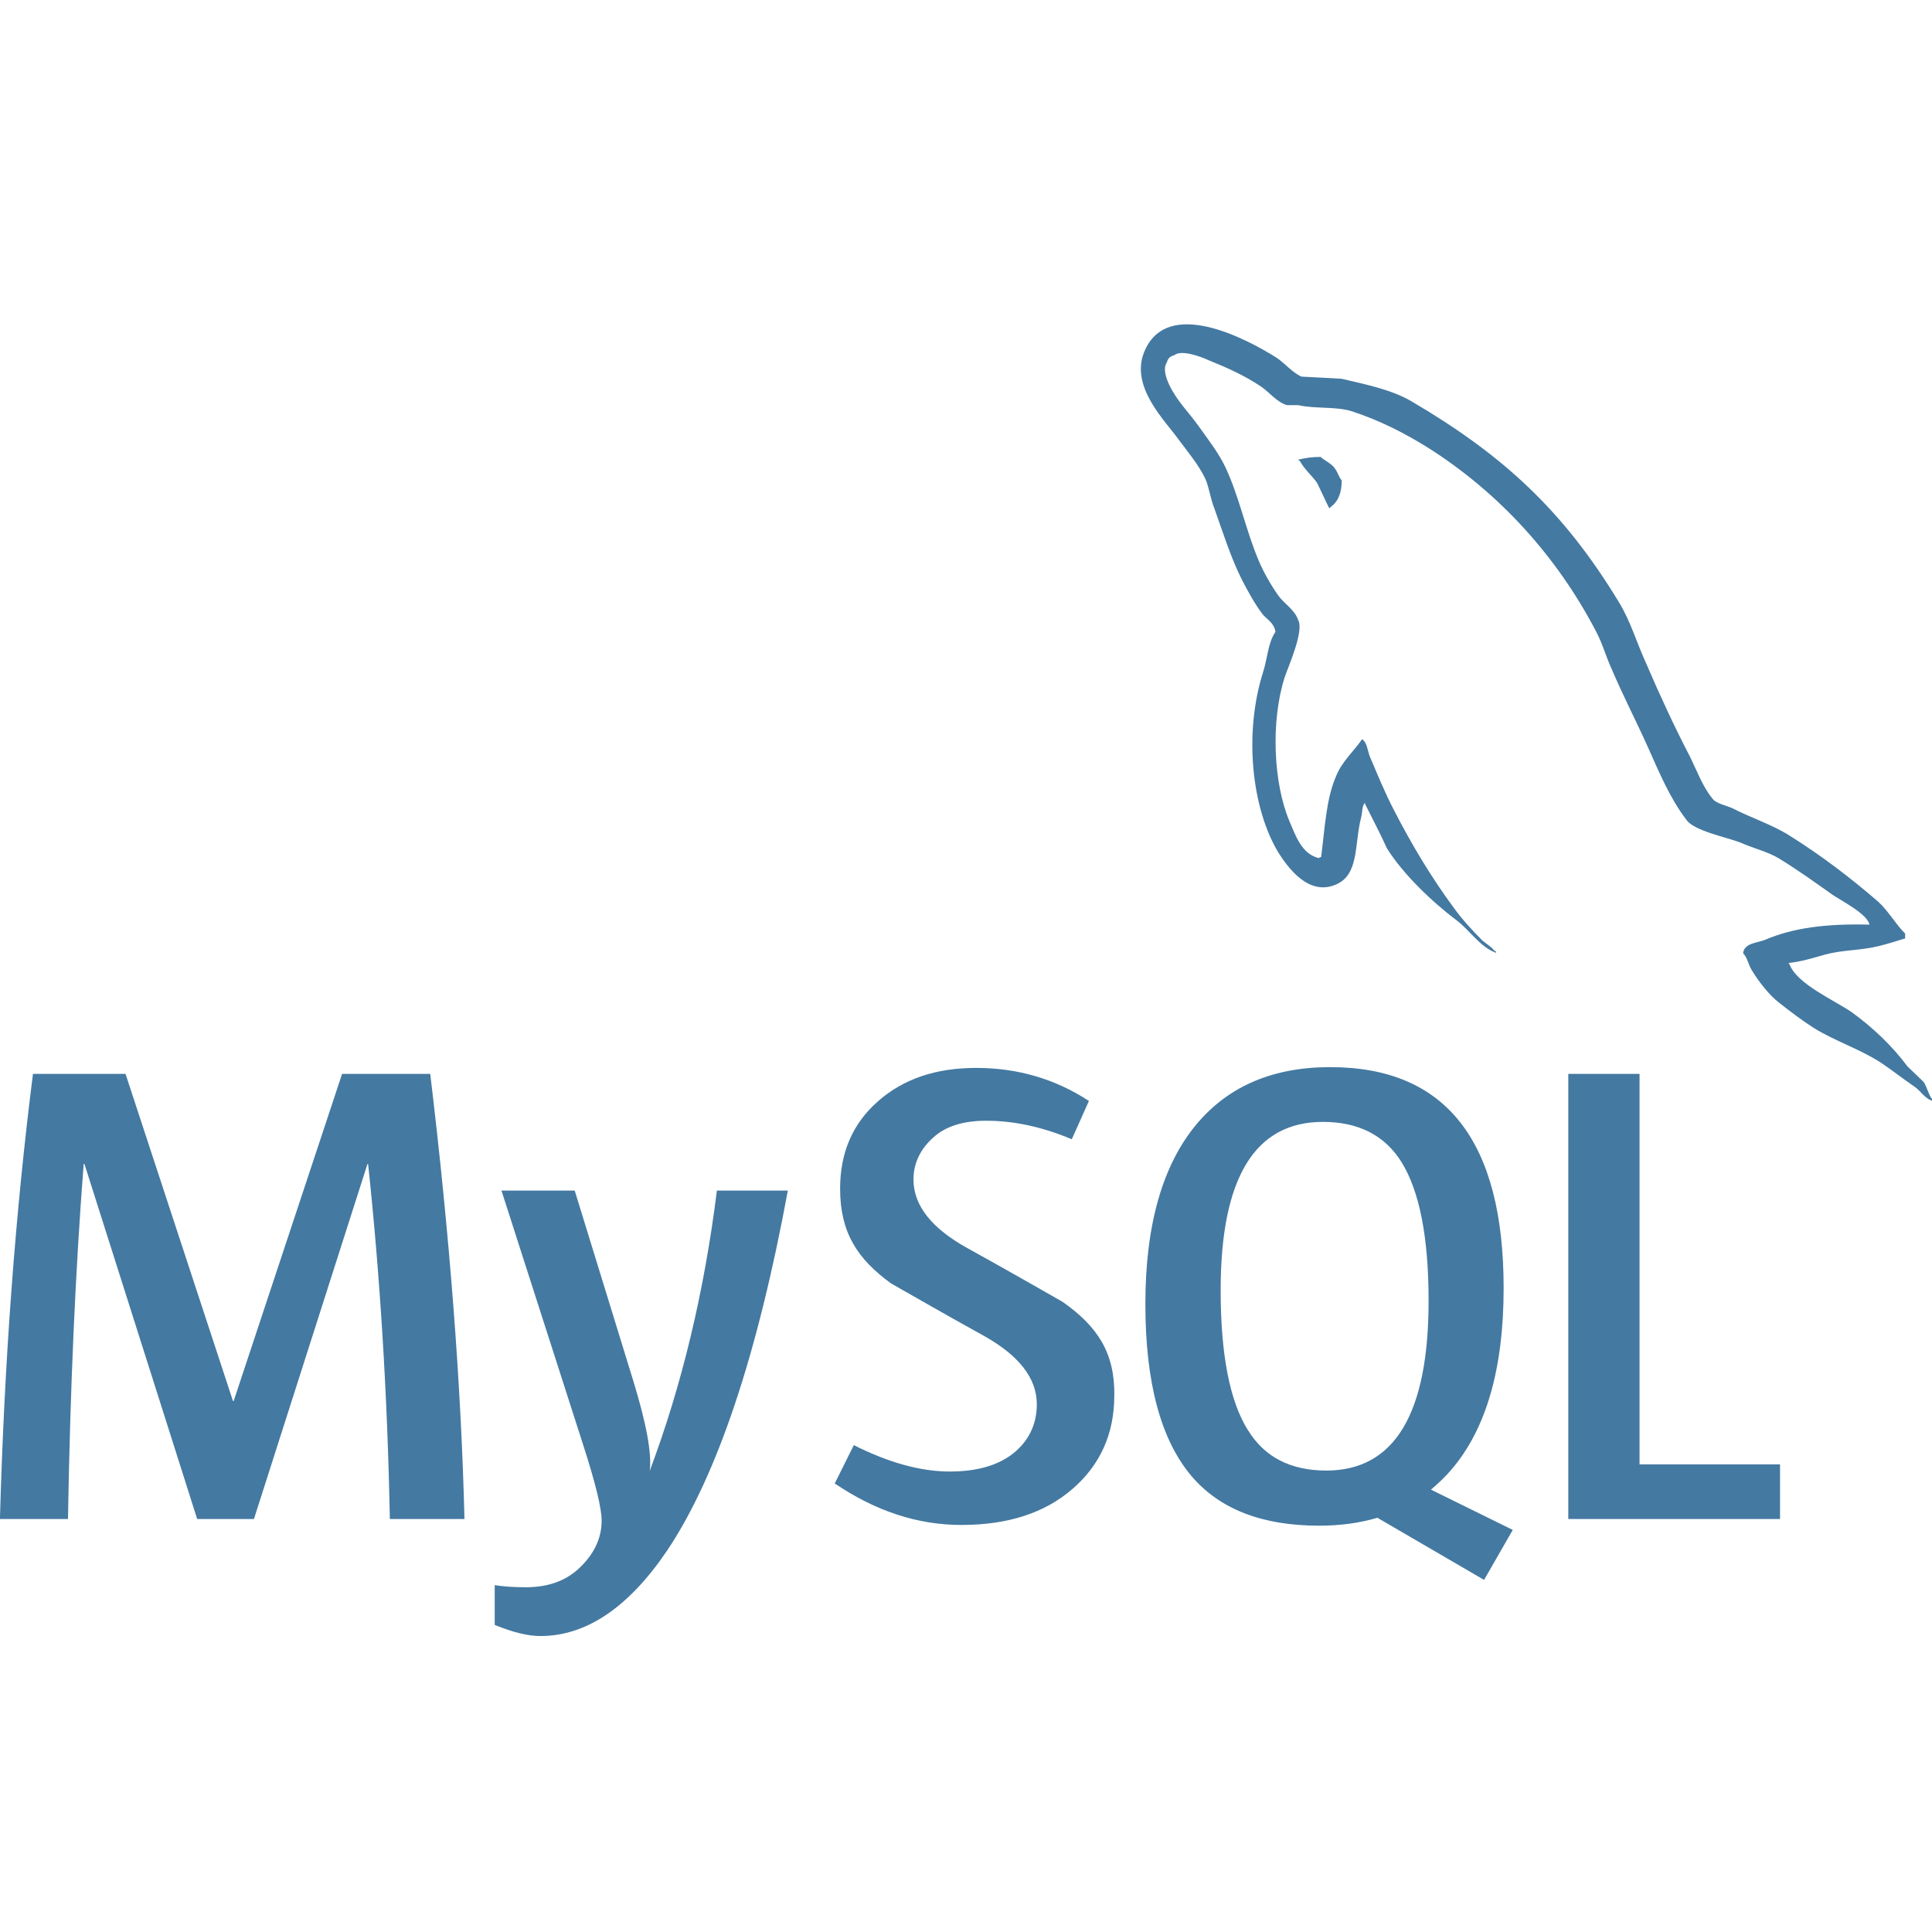
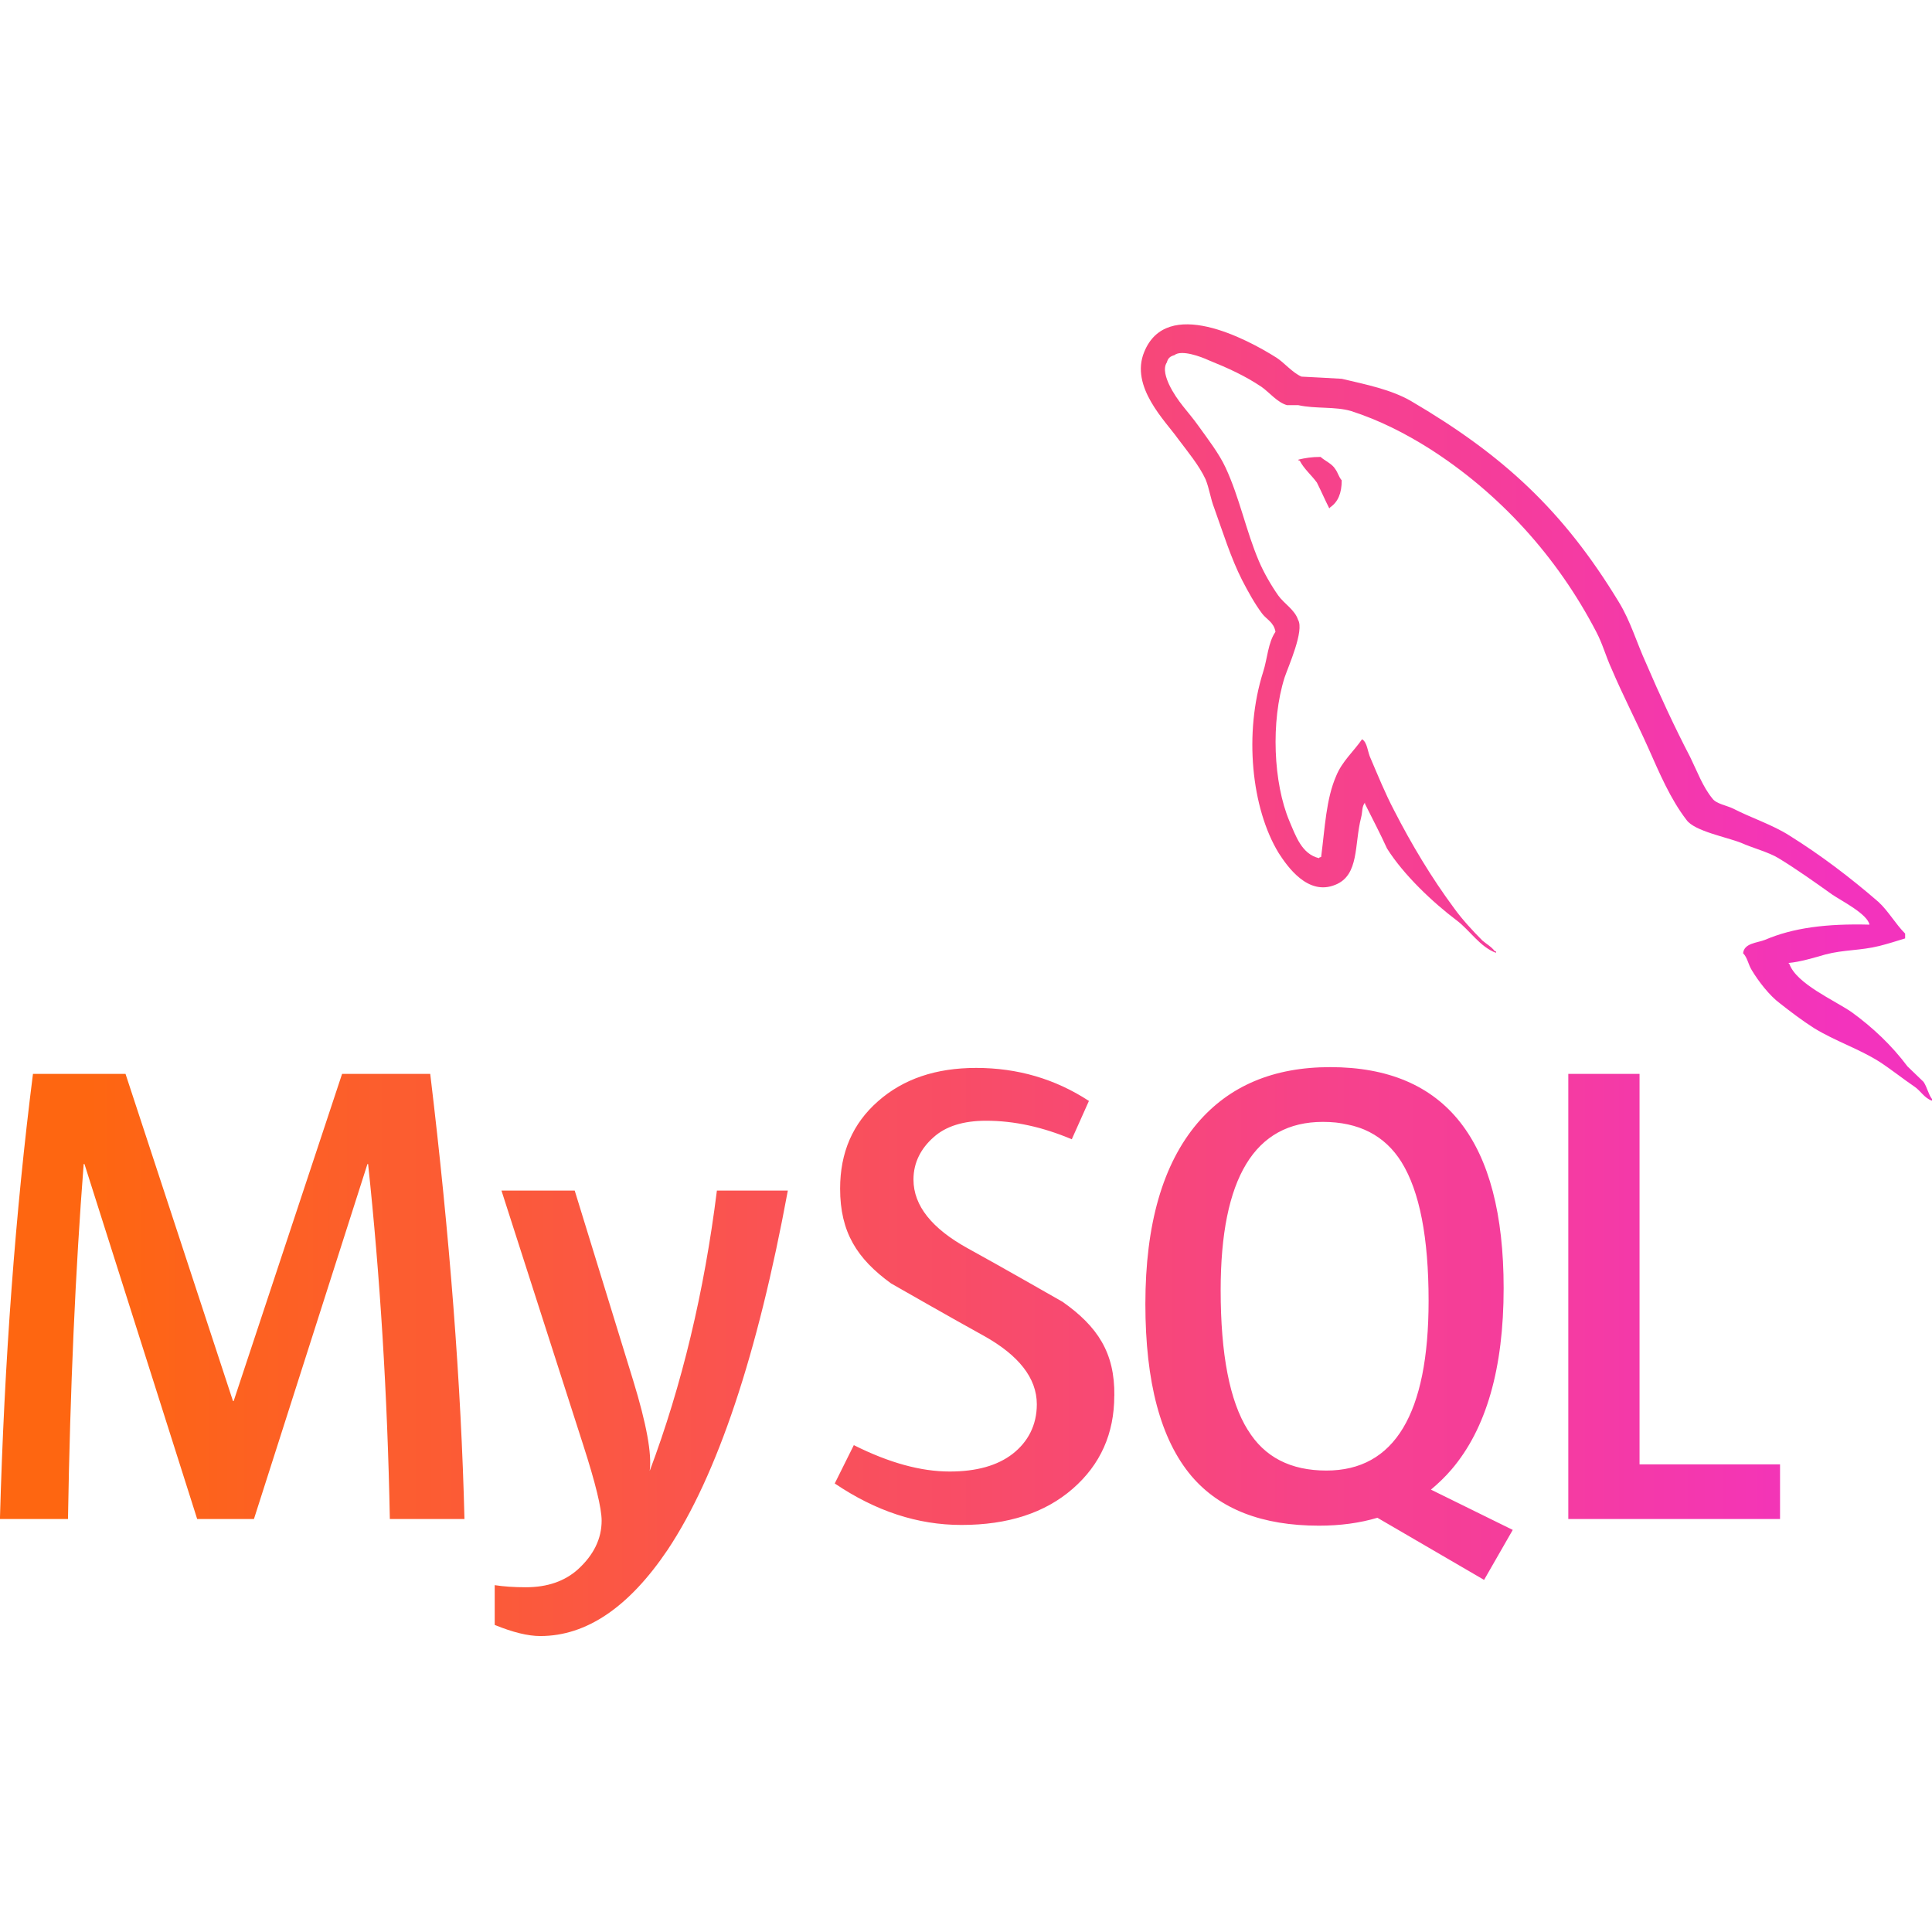
<svg xmlns="http://www.w3.org/2000/svg" version="1.1" width="32" height="32" viewBox="0 0 32 32">
-   <path fill="#4479a1" d="M21.873 7.568c-0.153 0-0.257 0.019-0.365 0.044v0.017h0.019c0.072 0.139 0.195 0.24 0.285 0.364 0.072 0.143 0.133 0.285 0.205 0.427l0.019-0.020c0.125-0.088 0.187-0.229 0.187-0.444-0.053-0.063-0.061-0.125-0.107-0.187-0.053-0.089-0.168-0.133-0.243-0.201zM7.693 25.16h-1.236c-0.040-2.083-0.164-4.040-0.36-5.88h-0.011l-1.88 5.88h-0.94l-1.867-5.88h-0.013c-0.137 1.764-0.224 3.724-0.26 5.88h-1.127c0.073-2.621 0.256-5.080 0.547-7.373h1.533l1.78 5.419h0.011l1.796-5.419h1.46c0.323 2.687 0.512 5.147 0.567 7.373zM13.049 19.72c-0.504 2.727-1.168 4.711-1.989 5.947-0.643 0.955-1.347 1.431-2.111 1.431-0.204 0-0.453-0.061-0.755-0.184v-0.659c0.147 0.023 0.32 0.035 0.515 0.035 0.357 0 0.644-0.1 0.863-0.296 0.263-0.24 0.393-0.509 0.393-0.807 0-0.207-0.103-0.627-0.307-1.259l-1.352-4.208h1.213l0.969 3.147c0.219 0.715 0.311 1.213 0.273 1.497 0.533-1.419 0.904-2.969 1.113-4.644zM29.483 25.16h-3.507v-7.373h1.18v6.467h2.327zM25.056 25.34l-1.355-0.667c0.12-0.101 0.236-0.211 0.34-0.333 0.577-0.675 0.864-1.677 0.864-3.004 0-2.44-0.957-3.661-2.873-3.661-0.939 0-1.672 0.309-2.2 0.929-0.573 0.677-0.861 1.675-0.861 2.993 0 1.296 0.253 2.248 0.765 2.853 0.467 0.547 1.169 0.82 2.111 0.82 0.352 0 0.675-0.044 0.967-0.131l1.767 1.029zM20.667 23.684c-0.3-0.48-0.449-1.253-0.449-2.315 0-1.857 0.565-2.787 1.693-2.787 0.591 0 1.027 0.223 1.303 0.667 0.299 0.483 0.448 1.248 0.448 2.297 0 1.872-0.565 2.811-1.693 2.811-0.593 0-1.027-0.223-1.301-0.673zM18.456 23.117c0 0.627-0.229 1.141-0.688 1.541s-1.071 0.6-1.845 0.6c-0.724 0-1.419-0.229-2.097-0.687l0.316-0.635c0.584 0.293 1.111 0.437 1.587 0.437 0.443 0 0.791-0.097 1.044-0.293 0.251-0.196 0.4-0.472 0.4-0.82 0-0.44-0.307-0.813-0.864-1.127-0.517-0.284-1.551-0.876-1.551-0.876-0.563-0.409-0.843-0.848-0.843-1.569 0-0.6 0.209-1.080 0.627-1.447 0.42-0.371 0.96-0.553 1.627-0.553 0.683 0 1.307 0.181 1.867 0.547l-0.284 0.635c-0.48-0.203-0.953-0.307-1.419-0.307-0.377 0-0.669 0.091-0.872 0.275-0.204 0.181-0.331 0.413-0.331 0.699 0 0.437 0.312 0.813 0.888 1.133 0.524 0.287 1.583 0.893 1.583 0.893 0.577 0.407 0.864 0.84 0.856 1.553zM30.965 15.315c-0.713-0.019-1.267 0.053-1.729 0.251-0.133 0.053-0.347 0.053-0.365 0.223 0.073 0.071 0.084 0.187 0.147 0.285 0.107 0.179 0.291 0.417 0.461 0.543 0.187 0.147 0.373 0.288 0.569 0.413 0.347 0.213 0.74 0.34 1.080 0.555 0.193 0.125 0.391 0.284 0.587 0.417 0.097 0.067 0.16 0.187 0.285 0.229v-0.027c-0.061-0.080-0.080-0.196-0.14-0.285-0.089-0.089-0.179-0.169-0.267-0.257-0.259-0.347-0.58-0.649-0.927-0.9-0.285-0.195-0.909-0.467-1.027-0.793l-0.017-0.019c0.195-0.017 0.427-0.088 0.613-0.141 0.303-0.080 0.58-0.063 0.893-0.141 0.141-0.036 0.284-0.080 0.427-0.125v-0.080c-0.16-0.16-0.28-0.377-0.445-0.527-0.453-0.393-0.956-0.776-1.472-1.097-0.28-0.179-0.635-0.293-0.929-0.445-0.107-0.053-0.285-0.080-0.347-0.169-0.16-0.195-0.253-0.453-0.367-0.685-0.256-0.491-0.507-1.033-0.729-1.551-0.16-0.349-0.257-0.697-0.453-1.017-0.92-1.516-1.916-2.435-3.448-3.333-0.329-0.187-0.724-0.267-1.141-0.365-0.223-0.011-0.445-0.027-0.667-0.036-0.147-0.063-0.288-0.232-0.413-0.313-0.507-0.32-1.819-1.013-2.192-0.096-0.24 0.579 0.356 1.149 0.563 1.443 0.153 0.204 0.347 0.437 0.453 0.667 0.063 0.155 0.080 0.313 0.143 0.475 0.141 0.392 0.276 0.829 0.463 1.196 0.097 0.187 0.204 0.383 0.329 0.551 0.072 0.097 0.195 0.143 0.223 0.303-0.125 0.181-0.133 0.445-0.205 0.667-0.32 1.009-0.195 2.257 0.259 3 0.143 0.221 0.483 0.712 0.937 0.524 0.4-0.16 0.312-0.667 0.427-1.113 0.027-0.107 0.009-0.177 0.064-0.249v0.020c0.125 0.251 0.251 0.489 0.365 0.74 0.275 0.437 0.755 0.891 1.156 1.193 0.213 0.16 0.383 0.437 0.649 0.536v-0.027h-0.020c-0.057-0.077-0.133-0.115-0.205-0.177-0.16-0.16-0.34-0.356-0.467-0.533-0.373-0.503-0.703-1.053-0.996-1.624-0.147-0.28-0.269-0.581-0.387-0.857-0.053-0.107-0.053-0.267-0.143-0.32-0.133 0.195-0.329 0.364-0.427 0.604-0.169 0.384-0.187 0.856-0.251 1.347-0.036 0.009-0.019 0-0.036 0.019-0.285-0.069-0.383-0.365-0.489-0.613-0.267-0.633-0.311-1.651-0.080-2.38 0.063-0.187 0.329-0.776 0.223-0.955-0.056-0.169-0.232-0.267-0.329-0.404-0.116-0.165-0.24-0.38-0.32-0.569-0.213-0.499-0.32-1.051-0.552-1.549-0.107-0.231-0.293-0.472-0.445-0.684-0.169-0.24-0.356-0.409-0.491-0.693-0.044-0.097-0.107-0.259-0.036-0.365 0.019-0.072 0.056-0.1 0.125-0.12 0.117-0.096 0.447 0.029 0.563 0.083 0.329 0.133 0.607 0.259 0.883 0.445 0.125 0.088 0.26 0.257 0.42 0.301h0.187c0.285 0.063 0.607 0.019 0.873 0.097 0.473 0.152 0.9 0.373 1.283 0.613 1.168 0.741 2.128 1.793 2.78 3.048 0.107 0.205 0.153 0.393 0.251 0.607 0.187 0.44 0.417 0.884 0.607 1.309 0.187 0.42 0.367 0.848 0.635 1.196 0.133 0.187 0.669 0.284 0.909 0.381 0.177 0.080 0.453 0.153 0.613 0.251 0.307 0.187 0.605 0.4 0.893 0.605 0.147 0.101 0.591 0.324 0.617 0.504z" />
+   <path fill="url(#main-gradient)" d="M21.873 7.568c-0.153 0-0.257 0.019-0.365 0.044v0.017h0.019c0.072 0.139 0.195 0.24 0.285 0.364 0.072 0.143 0.133 0.285 0.205 0.427l0.019-0.020c0.125-0.088 0.187-0.229 0.187-0.444-0.053-0.063-0.061-0.125-0.107-0.187-0.053-0.089-0.168-0.133-0.243-0.201zM7.693 25.16h-1.236c-0.040-2.083-0.164-4.040-0.36-5.88h-0.011l-1.88 5.88h-0.94l-1.867-5.88h-0.013c-0.137 1.764-0.224 3.724-0.26 5.88h-1.127c0.073-2.621 0.256-5.080 0.547-7.373h1.533l1.78 5.419h0.011l1.796-5.419h1.46c0.323 2.687 0.512 5.147 0.567 7.373zM13.049 19.72c-0.504 2.727-1.168 4.711-1.989 5.947-0.643 0.955-1.347 1.431-2.111 1.431-0.204 0-0.453-0.061-0.755-0.184v-0.659c0.147 0.023 0.32 0.035 0.515 0.035 0.357 0 0.644-0.1 0.863-0.296 0.263-0.24 0.393-0.509 0.393-0.807 0-0.207-0.103-0.627-0.307-1.259l-1.352-4.208h1.213l0.969 3.147c0.219 0.715 0.311 1.213 0.273 1.497 0.533-1.419 0.904-2.969 1.113-4.644zM29.483 25.16h-3.507v-7.373h1.18v6.467h2.327zM25.056 25.34l-1.355-0.667c0.12-0.101 0.236-0.211 0.34-0.333 0.577-0.675 0.864-1.677 0.864-3.004 0-2.44-0.957-3.661-2.873-3.661-0.939 0-1.672 0.309-2.2 0.929-0.573 0.677-0.861 1.675-0.861 2.993 0 1.296 0.253 2.248 0.765 2.853 0.467 0.547 1.169 0.82 2.111 0.82 0.352 0 0.675-0.044 0.967-0.131l1.767 1.029zM20.667 23.684c-0.3-0.48-0.449-1.253-0.449-2.315 0-1.857 0.565-2.787 1.693-2.787 0.591 0 1.027 0.223 1.303 0.667 0.299 0.483 0.448 1.248 0.448 2.297 0 1.872-0.565 2.811-1.693 2.811-0.593 0-1.027-0.223-1.301-0.673zM18.456 23.117c0 0.627-0.229 1.141-0.688 1.541s-1.071 0.6-1.845 0.6c-0.724 0-1.419-0.229-2.097-0.687l0.316-0.635c0.584 0.293 1.111 0.437 1.587 0.437 0.443 0 0.791-0.097 1.044-0.293 0.251-0.196 0.4-0.472 0.4-0.82 0-0.44-0.307-0.813-0.864-1.127-0.517-0.284-1.551-0.876-1.551-0.876-0.563-0.409-0.843-0.848-0.843-1.569 0-0.6 0.209-1.080 0.627-1.447 0.42-0.371 0.96-0.553 1.627-0.553 0.683 0 1.307 0.181 1.867 0.547l-0.284 0.635c-0.48-0.203-0.953-0.307-1.419-0.307-0.377 0-0.669 0.091-0.872 0.275-0.204 0.181-0.331 0.413-0.331 0.699 0 0.437 0.312 0.813 0.888 1.133 0.524 0.287 1.583 0.893 1.583 0.893 0.577 0.407 0.864 0.84 0.856 1.553zM30.965 15.315c-0.713-0.019-1.267 0.053-1.729 0.251-0.133 0.053-0.347 0.053-0.365 0.223 0.073 0.071 0.084 0.187 0.147 0.285 0.107 0.179 0.291 0.417 0.461 0.543 0.187 0.147 0.373 0.288 0.569 0.413 0.347 0.213 0.74 0.34 1.080 0.555 0.193 0.125 0.391 0.284 0.587 0.417 0.097 0.067 0.16 0.187 0.285 0.229v-0.027c-0.061-0.080-0.080-0.196-0.14-0.285-0.089-0.089-0.179-0.169-0.267-0.257-0.259-0.347-0.58-0.649-0.927-0.9-0.285-0.195-0.909-0.467-1.027-0.793l-0.017-0.019c0.195-0.017 0.427-0.088 0.613-0.141 0.303-0.080 0.58-0.063 0.893-0.141 0.141-0.036 0.284-0.080 0.427-0.125v-0.080c-0.16-0.16-0.28-0.377-0.445-0.527-0.453-0.393-0.956-0.776-1.472-1.097-0.28-0.179-0.635-0.293-0.929-0.445-0.107-0.053-0.285-0.080-0.347-0.169-0.16-0.195-0.253-0.453-0.367-0.685-0.256-0.491-0.507-1.033-0.729-1.551-0.16-0.349-0.257-0.697-0.453-1.017-0.92-1.516-1.916-2.435-3.448-3.333-0.329-0.187-0.724-0.267-1.141-0.365-0.223-0.011-0.445-0.027-0.667-0.036-0.147-0.063-0.288-0.232-0.413-0.313-0.507-0.32-1.819-1.013-2.192-0.096-0.24 0.579 0.356 1.149 0.563 1.443 0.153 0.204 0.347 0.437 0.453 0.667 0.063 0.155 0.080 0.313 0.143 0.475 0.141 0.392 0.276 0.829 0.463 1.196 0.097 0.187 0.204 0.383 0.329 0.551 0.072 0.097 0.195 0.143 0.223 0.303-0.125 0.181-0.133 0.445-0.205 0.667-0.32 1.009-0.195 2.257 0.259 3 0.143 0.221 0.483 0.712 0.937 0.524 0.4-0.16 0.312-0.667 0.427-1.113 0.027-0.107 0.009-0.177 0.064-0.249v0.020c0.125 0.251 0.251 0.489 0.365 0.74 0.275 0.437 0.755 0.891 1.156 1.193 0.213 0.16 0.383 0.437 0.649 0.536v-0.027h-0.020c-0.057-0.077-0.133-0.115-0.205-0.177-0.16-0.16-0.34-0.356-0.467-0.533-0.373-0.503-0.703-1.053-0.996-1.624-0.147-0.28-0.269-0.581-0.387-0.857-0.053-0.107-0.053-0.267-0.143-0.32-0.133 0.195-0.329 0.364-0.427 0.604-0.169 0.384-0.187 0.856-0.251 1.347-0.036 0.009-0.019 0-0.036 0.019-0.285-0.069-0.383-0.365-0.489-0.613-0.267-0.633-0.311-1.651-0.080-2.38 0.063-0.187 0.329-0.776 0.223-0.955-0.056-0.169-0.232-0.267-0.329-0.404-0.116-0.165-0.24-0.38-0.32-0.569-0.213-0.499-0.32-1.051-0.552-1.549-0.107-0.231-0.293-0.472-0.445-0.684-0.169-0.24-0.356-0.409-0.491-0.693-0.044-0.097-0.107-0.259-0.036-0.365 0.019-0.072 0.056-0.1 0.125-0.12 0.117-0.096 0.447 0.029 0.563 0.083 0.329 0.133 0.607 0.259 0.883 0.445 0.125 0.088 0.26 0.257 0.42 0.301h0.187c0.285 0.063 0.607 0.019 0.873 0.097 0.473 0.152 0.9 0.373 1.283 0.613 1.168 0.741 2.128 1.793 2.78 3.048 0.107 0.205 0.153 0.393 0.251 0.607 0.187 0.44 0.417 0.884 0.607 1.309 0.187 0.42 0.367 0.848 0.635 1.196 0.133 0.187 0.669 0.284 0.909 0.381 0.177 0.080 0.453 0.153 0.613 0.251 0.307 0.187 0.605 0.4 0.893 0.605 0.147 0.101 0.591 0.324 0.617 0.504z" />
+   <linearGradient id="main-gradient">
+     <stop offset="5%" stop-color="#FE6611" />
+     <stop offset="95%" stop-color="#F333BD" />
+   </linearGradient>
</svg>
